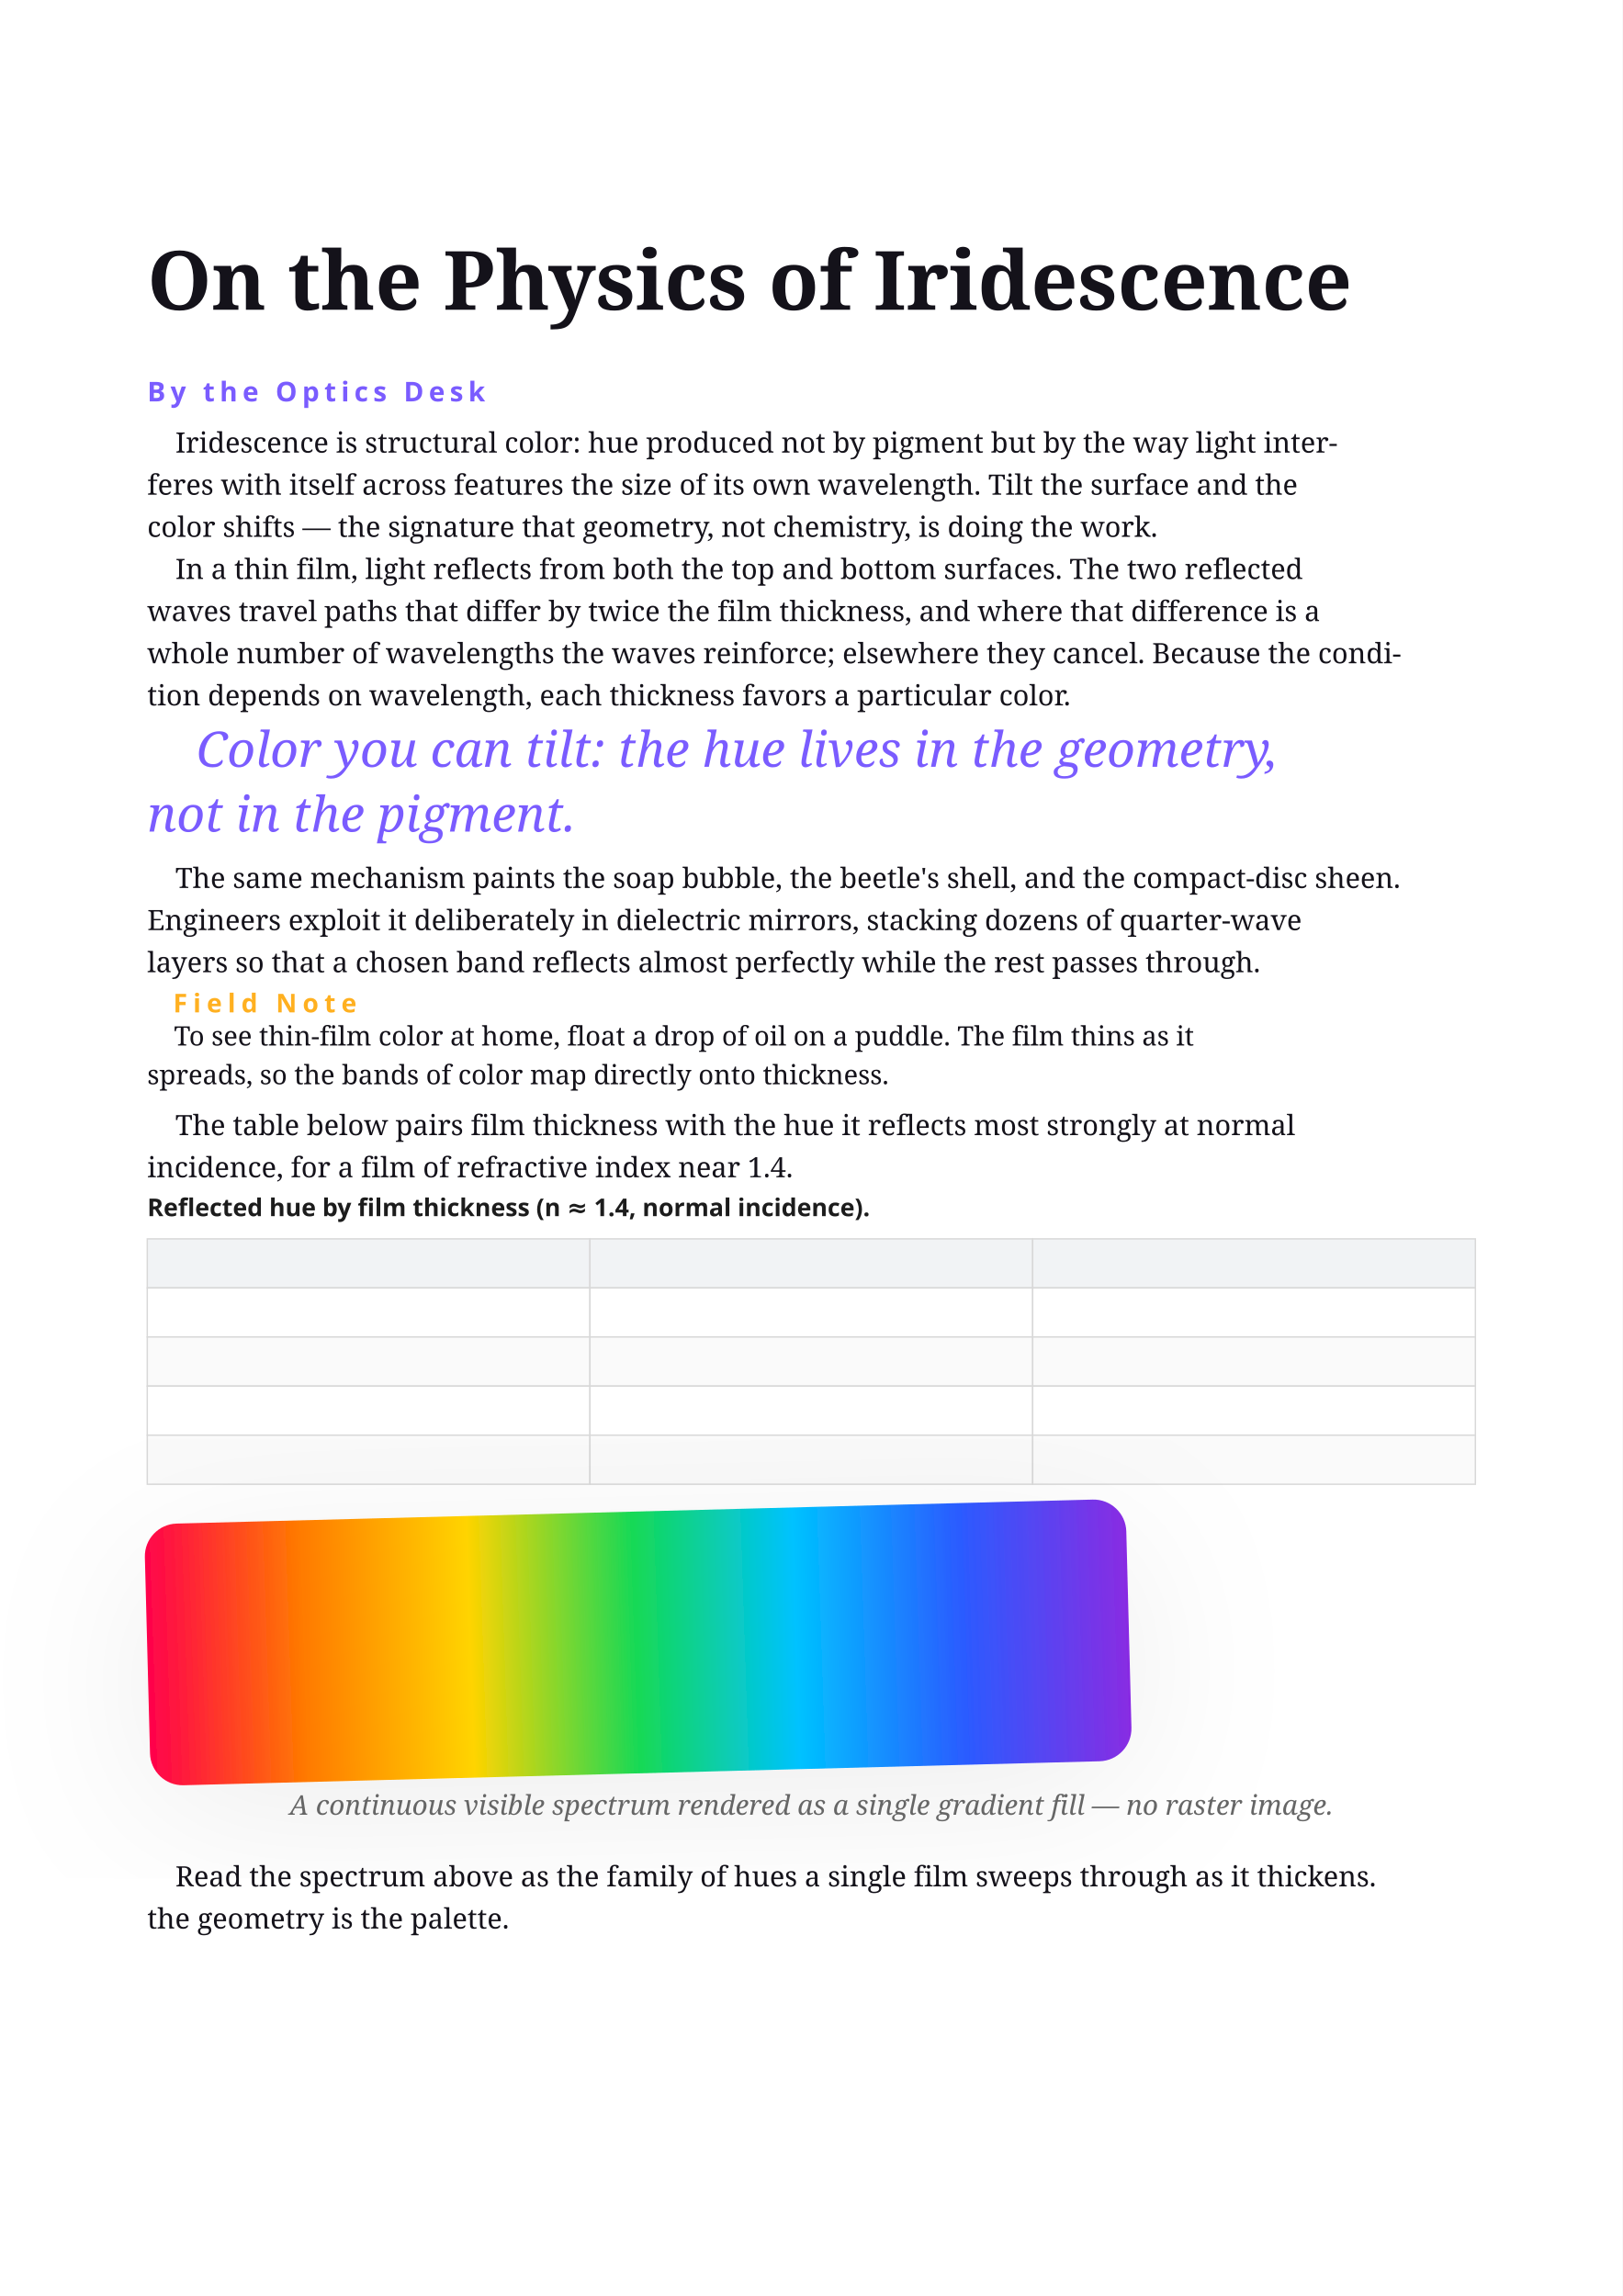
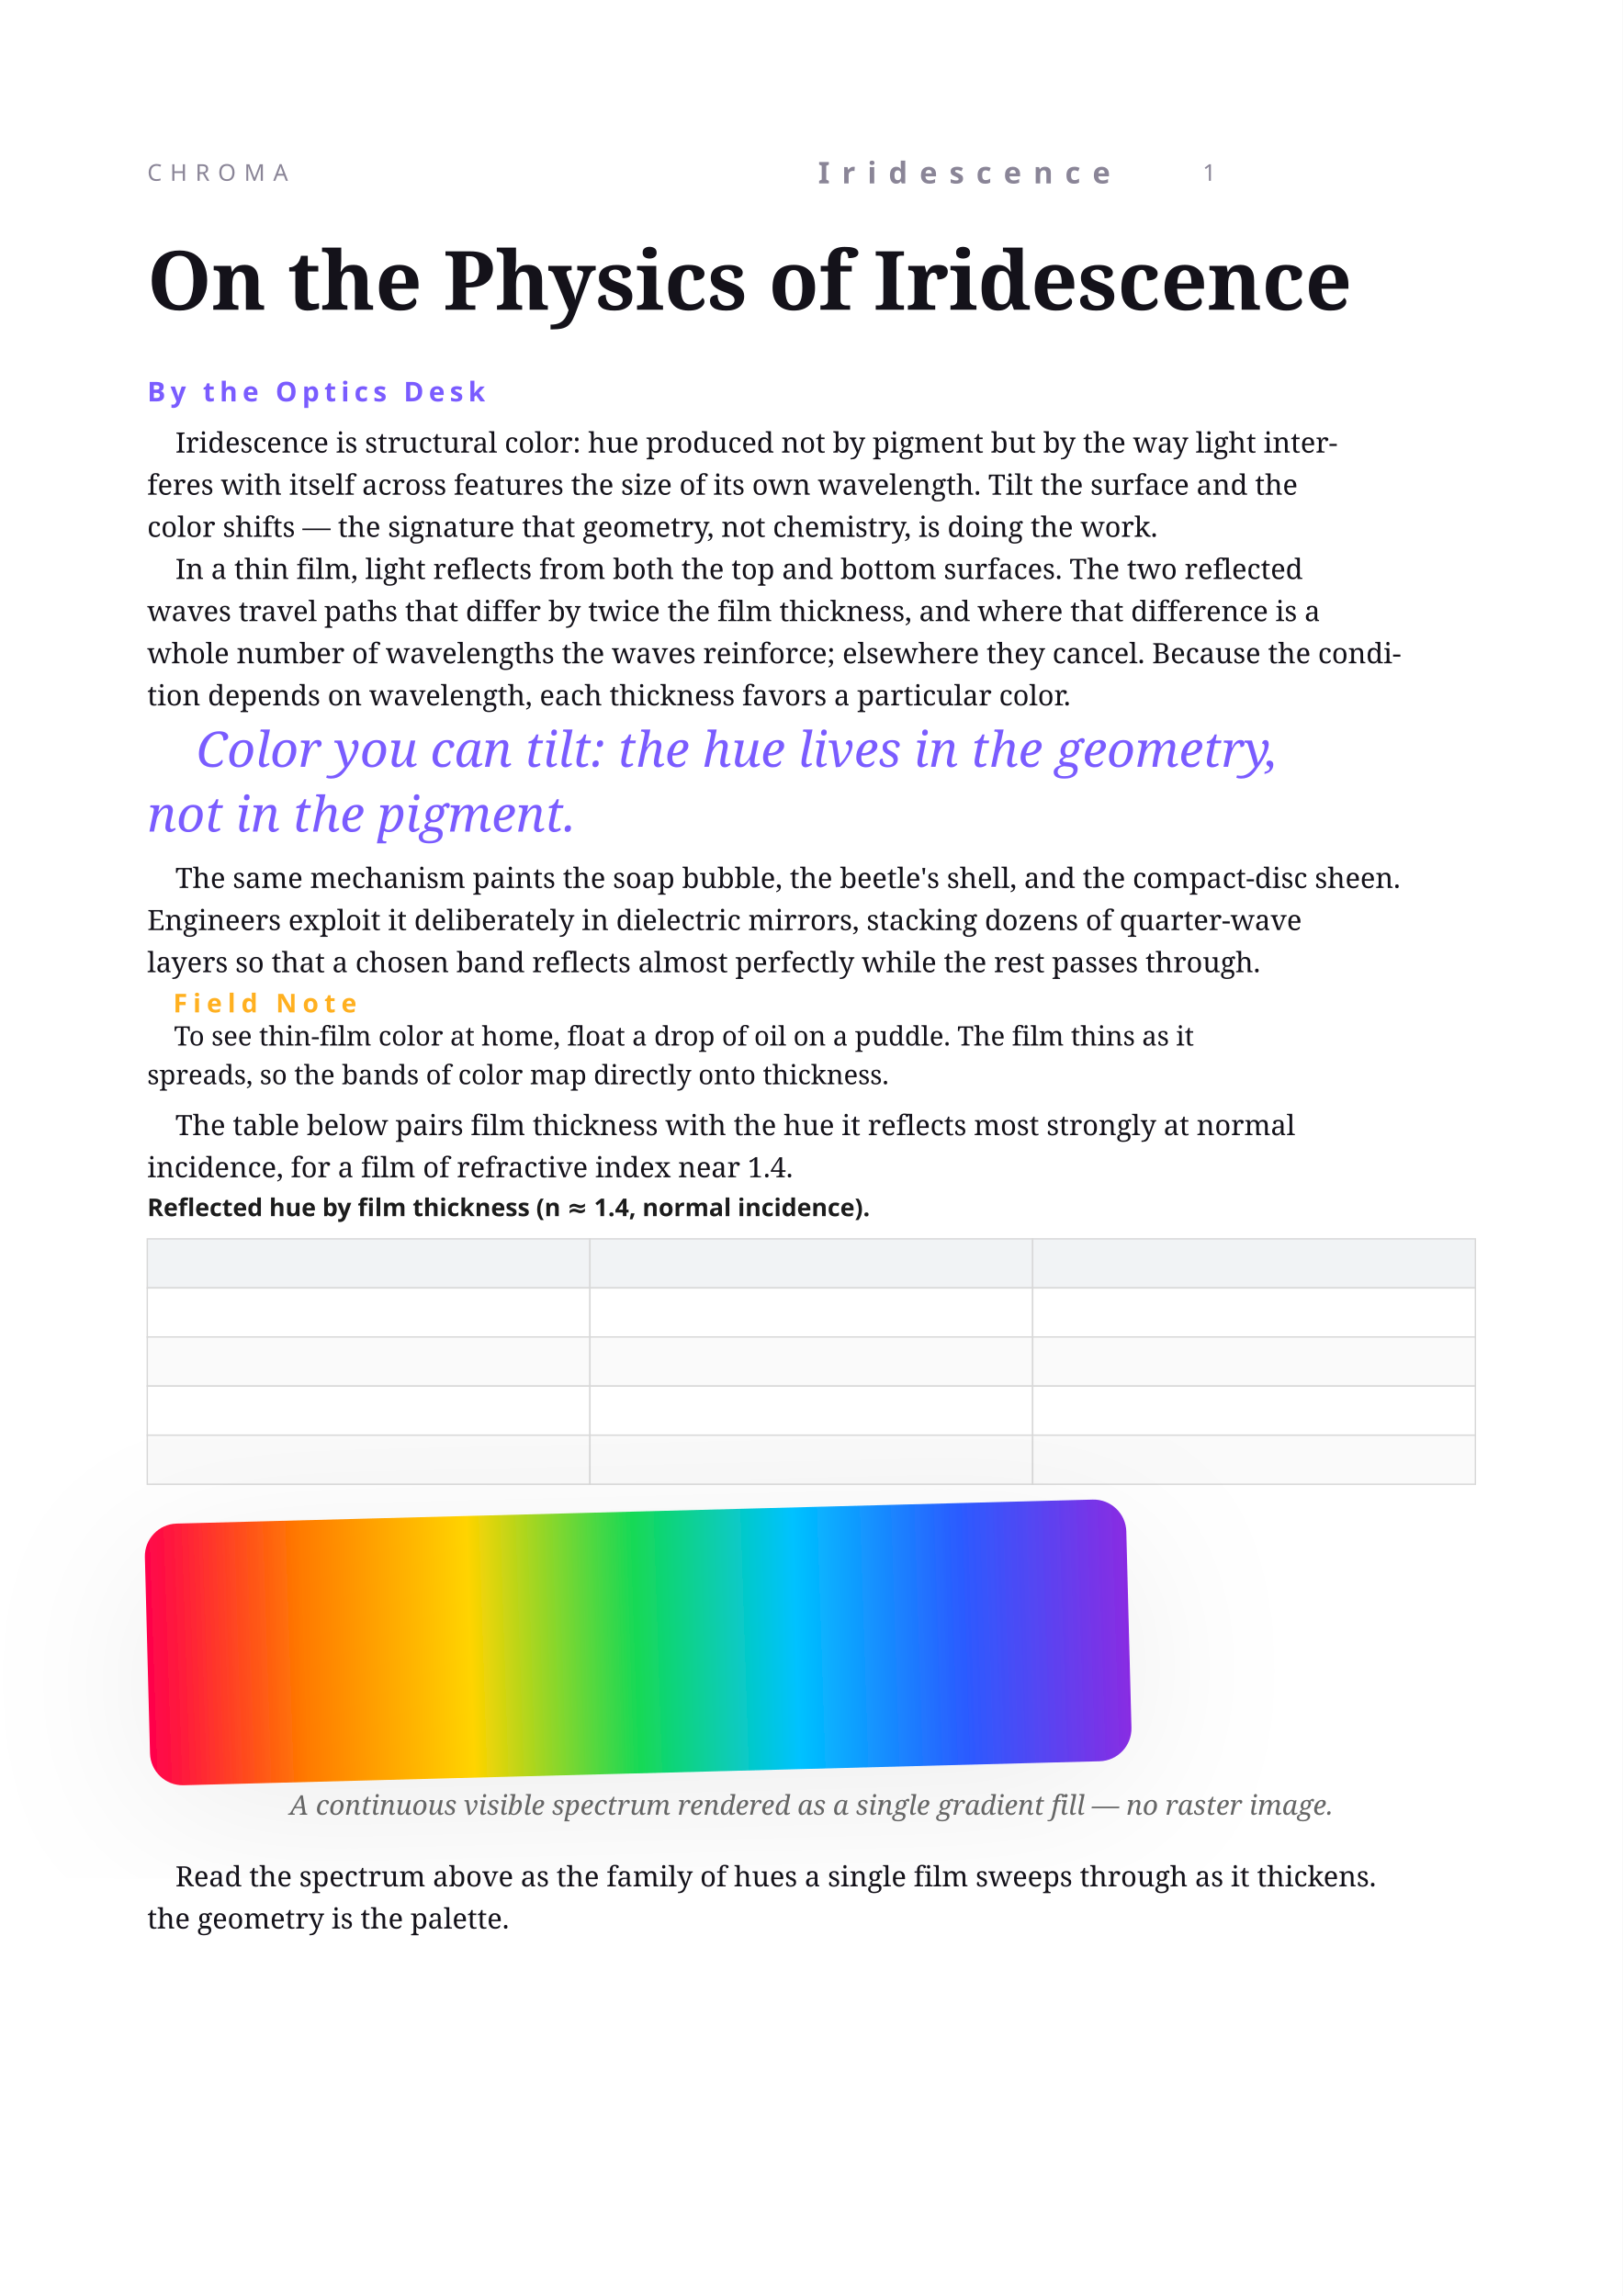
<svg xmlns="http://www.w3.org/2000/svg" width="595" height="842" viewBox="0 0 595 842">
  <rect width="100%" height="100%" fill="white" />
  <defs>
-     <linearGradient id="g7" x1="0%" y1="50%" x2="100%" y2="50%">
+     <linearGradient id="g8" x1="0%" y1="50%" x2="100%" y2="50%">
      <stop offset="0%" stop-color="#ff004d" />
      <stop offset="16%" stop-color="#ff7a00" />
      <stop offset="33%" stop-color="#ffd400" />
      <stop offset="50%" stop-color="#14d957" />
      <stop offset="66%" stop-color="#00c2ff" />
      <stop offset="83%" stop-color="#2b5bff" />
      <stop offset="100%" stop-color="#8a2be2" />
    </linearGradient>
    <filter id="fx1" x="-20%" y="-20%" width="140%" height="140%">
      <feGaussianBlur in="SourceAlpha" stdDeviation="30" />
      <feOffset dx="0" dy="12" result="off" />
      <feFlood flood-color="rgba(20,18,26,0.28)" flood-opacity="0.25" />
      <feComposite in2="off" operator="in" result="shadow" />
      <feMerge>
        <feMergeNode in="shadow" />
        <feMergeNode in="SourceGraphic" />
      </feMerge>
    </filter>
  </defs>
  <text x="54" y="113.6" text-anchor="start" style="font-family:serif;font-size:30px;fill:#14121a;font-weight:bold">On the Physics of Iridescence</text>
  <text x="54" y="147.2" text-anchor="start" style="font-family:sans-serif;font-size:10px;fill:#7a5cff;font-weight:600;font-variant-caps:all-small-caps;letter-spacing:0.18em">By the Optics Desk</text>
  <text x="64.3" y="165.976" text-anchor="start" textLength="476.7" lengthAdjust="spacing" style="font-family:serif;font-size:10.3px;fill:#14121a;hyphens:auto;hanging-punctuation:first">Iridescence is structural color: hue produced not by pigment but by the way light inter-</text>
  <text x="54" y="181.426" text-anchor="start" textLength="487" lengthAdjust="spacing" style="font-family:serif;font-size:10.3px;fill:#14121a;hyphens:auto;hanging-punctuation:first">feres with itself across features the size of its own wavelength. Tilt the surface and the</text>
  <text x="54" y="196.876" text-anchor="start" style="font-family:serif;font-size:10.3px;fill:#14121a;hyphens:auto;hanging-punctuation:first">color shifts — the signature that geometry, not chemistry, is doing the work.</text>
  <text x="64.3" y="212.326" text-anchor="start" textLength="476.7" lengthAdjust="spacing" style="font-family:serif;font-size:10.3px;fill:#14121a;hyphens:auto;hanging-punctuation:first">In a thin film, light reflects from both the top and bottom surfaces. The two reflected</text>
  <text x="54" y="227.776" text-anchor="start" textLength="487" lengthAdjust="spacing" style="font-family:serif;font-size:10.3px;fill:#14121a;hyphens:auto;hanging-punctuation:first">waves travel paths that differ by twice the film thickness, and where that difference is a</text>
  <text x="54" y="243.226" text-anchor="start" textLength="487" lengthAdjust="spacing" style="font-family:serif;font-size:10.3px;fill:#14121a;hyphens:auto;hanging-punctuation:first">whole number of wavelengths the waves reinforce; elsewhere they cancel. Because the condi-</text>
  <text x="54" y="258.676" text-anchor="start" style="font-family:serif;font-size:10.3px;fill:#14121a;hyphens:auto;hanging-punctuation:first">tion depends on wavelength, each thickness favors a particular color.</text>
  <text x="72" y="281.21" text-anchor="start" style="font-family:serif;font-size:18px;fill:#7a5cff;font-weight:500;font-style:italic;hanging-punctuation:first">Color you can tilt: the hue lives in the geometry,</text>
  <text x="54" y="304.97" text-anchor="start" style="font-family:serif;font-size:18px;fill:#7a5cff;font-weight:500;font-style:italic;hanging-punctuation:first">not in the pigment.</text>
  <text x="64.3" y="325.646" text-anchor="start" textLength="476.7" lengthAdjust="spacing" style="font-family:serif;font-size:10.3px;fill:#14121a;hyphens:auto;hanging-punctuation:first">The same mechanism paints the soap bubble, the beetle's shell, and the compact-disc sheen.</text>
  <text x="54" y="341.096" text-anchor="start" textLength="487" lengthAdjust="spacing" style="font-family:serif;font-size:10.3px;fill:#14121a;hyphens:auto;hanging-punctuation:first">Engineers exploit it deliberately in dielectric mirrors, stacking dozens of quarter-wave</text>
  <text x="54" y="356.546" text-anchor="start" style="font-family:serif;font-size:10.3px;fill:#14121a;hyphens:auto;hanging-punctuation:first">layers so that a chosen band reflects almost perfectly while the rest passes through.</text>
  <text x="63.5" y="371.26" text-anchor="start" style="font-family:sans-serif;font-size:9.5px;fill:#ffb020;font-weight:800;font-variant-caps:all-small-caps;letter-spacing:0.22em">Field Note</text>
  <text x="63.8" y="383.411" text-anchor="start" style="font-family:serif;font-size:9.8px;fill:#14121a">To see thin-film color at home, float a drop of oil on a puddle. The film thins as it</text>
  <text x="54" y="397.621" text-anchor="start" style="font-family:serif;font-size:9.8px;fill:#14121a">spreads, so the bands of color map directly onto thickness.</text>
  <text x="64.3" y="416.291" text-anchor="start" textLength="476.7" lengthAdjust="spacing" style="font-family:serif;font-size:10.3px;fill:#14121a;hyphens:auto;hanging-punctuation:first">The table below pairs film thickness with the hue it reflects most strongly at normal</text>
  <text x="54" y="431.741" text-anchor="start" style="font-family:serif;font-size:10.3px;fill:#14121a;hyphens:auto;hanging-punctuation:first">incidence, for a film of refractive index near 1.4.</text>
  <text x="54" y="445.995" text-anchor="start" style="font-family:sans-serif;font-size:9px;fill:#1c1c1c;font-weight:bold">Reflected hue by film thickness (n ≈ 1.4, normal incidence).</text>
  <rect x="54" y="454.315" width="162.333" height="18" fill="#f1f3f5" stroke="#d8d8d8" stroke-width="0.5" />
  <rect x="216.333" y="454.315" width="162.333" height="18" fill="#f1f3f5" stroke="#d8d8d8" stroke-width="0.5" />
  <rect x="378.667" y="454.315" width="162.333" height="18" fill="#f1f3f5" stroke="#d8d8d8" stroke-width="0.5" />
  <rect x="54" y="472.315" width="162.333" height="18" fill="#ffffff" stroke="#d8d8d8" stroke-width="0.5" />
  <rect x="216.333" y="472.315" width="162.333" height="18" fill="#ffffff" stroke="#d8d8d8" stroke-width="0.5" />
  <rect x="378.667" y="472.315" width="162.333" height="18" fill="#ffffff" stroke="#d8d8d8" stroke-width="0.5" />
  <rect x="54" y="490.315" width="162.333" height="18" fill="#fafafa" stroke="#d8d8d8" stroke-width="0.5" />
  <rect x="216.333" y="490.315" width="162.333" height="18" fill="#fafafa" stroke="#d8d8d8" stroke-width="0.5" />
  <rect x="378.667" y="490.315" width="162.333" height="18" fill="#fafafa" stroke="#d8d8d8" stroke-width="0.5" />
  <rect x="54" y="508.315" width="162.333" height="18" fill="#ffffff" stroke="#d8d8d8" stroke-width="0.5" />
  <rect x="216.333" y="508.315" width="162.333" height="18" fill="#ffffff" stroke="#d8d8d8" stroke-width="0.5" />
  <rect x="378.667" y="508.315" width="162.333" height="18" fill="#ffffff" stroke="#d8d8d8" stroke-width="0.5" />
  <rect x="54" y="526.315" width="162.333" height="18" fill="#fafafa" stroke="#d8d8d8" stroke-width="0.5" />
  <rect x="216.333" y="526.315" width="162.333" height="18" fill="#fafafa" stroke="#d8d8d8" stroke-width="0.5" />
  <rect x="378.667" y="526.315" width="162.333" height="18" fill="#fafafa" stroke="#d8d8d8" stroke-width="0.5" />
  <g transform="translate(54,554.315)">
    <g transform="rotate(-1.5 180 48)">
      <g filter="url(#fx1)">
-         <rect x="0" y="0" width="360" height="96" rx="12" fill="url(#g7)" />
+         <rect x="0" y="0" width="360" height="96" rx="12" fill="url(#g8)" />
      </g>
    </g>
  </g>
  <text x="297.5" y="665.515" text-anchor="middle" style="font-family:serif;font-size:10px;fill:#666;font-style:italic">A continuous visible spectrum rendered as a single gradient fill — no raster image.</text>
  <text x="64.3" y="691.791" text-anchor="start" textLength="476.7" lengthAdjust="spacing" style="font-family:serif;font-size:10.3px;fill:#14121a;hyphens:auto;hanging-punctuation:first">Read the spectrum above as the family of hues a single film sweeps through as it thickens.</text>
  <text x="54" y="707.241" text-anchor="start" style="font-family:serif;font-size:10.3px;fill:#14121a;hyphens:auto;hanging-punctuation:first">the geometry is the palette.</text>
+   <text y="63" text-anchor="start" dominant-baseline="central" style="font-family:sans-serif;font-size:8.5px;fill:#8a8597;letter-spacing:0.35em;text-transform:uppercase">
+     <tspan x="54">CHROMA</tspan>
+   </text>
+   <text y="63" text-anchor="start" dominant-baseline="central" style="font-family:sans-serif;font-size:11px;fill:#8a8597;font-weight:600;font-variant-caps:all-small-caps;letter-spacing:0.4em">
+     <tspan x="300">Iridescence</tspan>
+   </text>
+   <text y="63" text-anchor="start" dominant-baseline="central" style="font-family:sans-serif;font-size:8.5px;fill:#8a8597;letter-spacing:0.35em;text-transform:uppercase">
+     <tspan x="441">1</tspan>
+   </text>
</svg>
